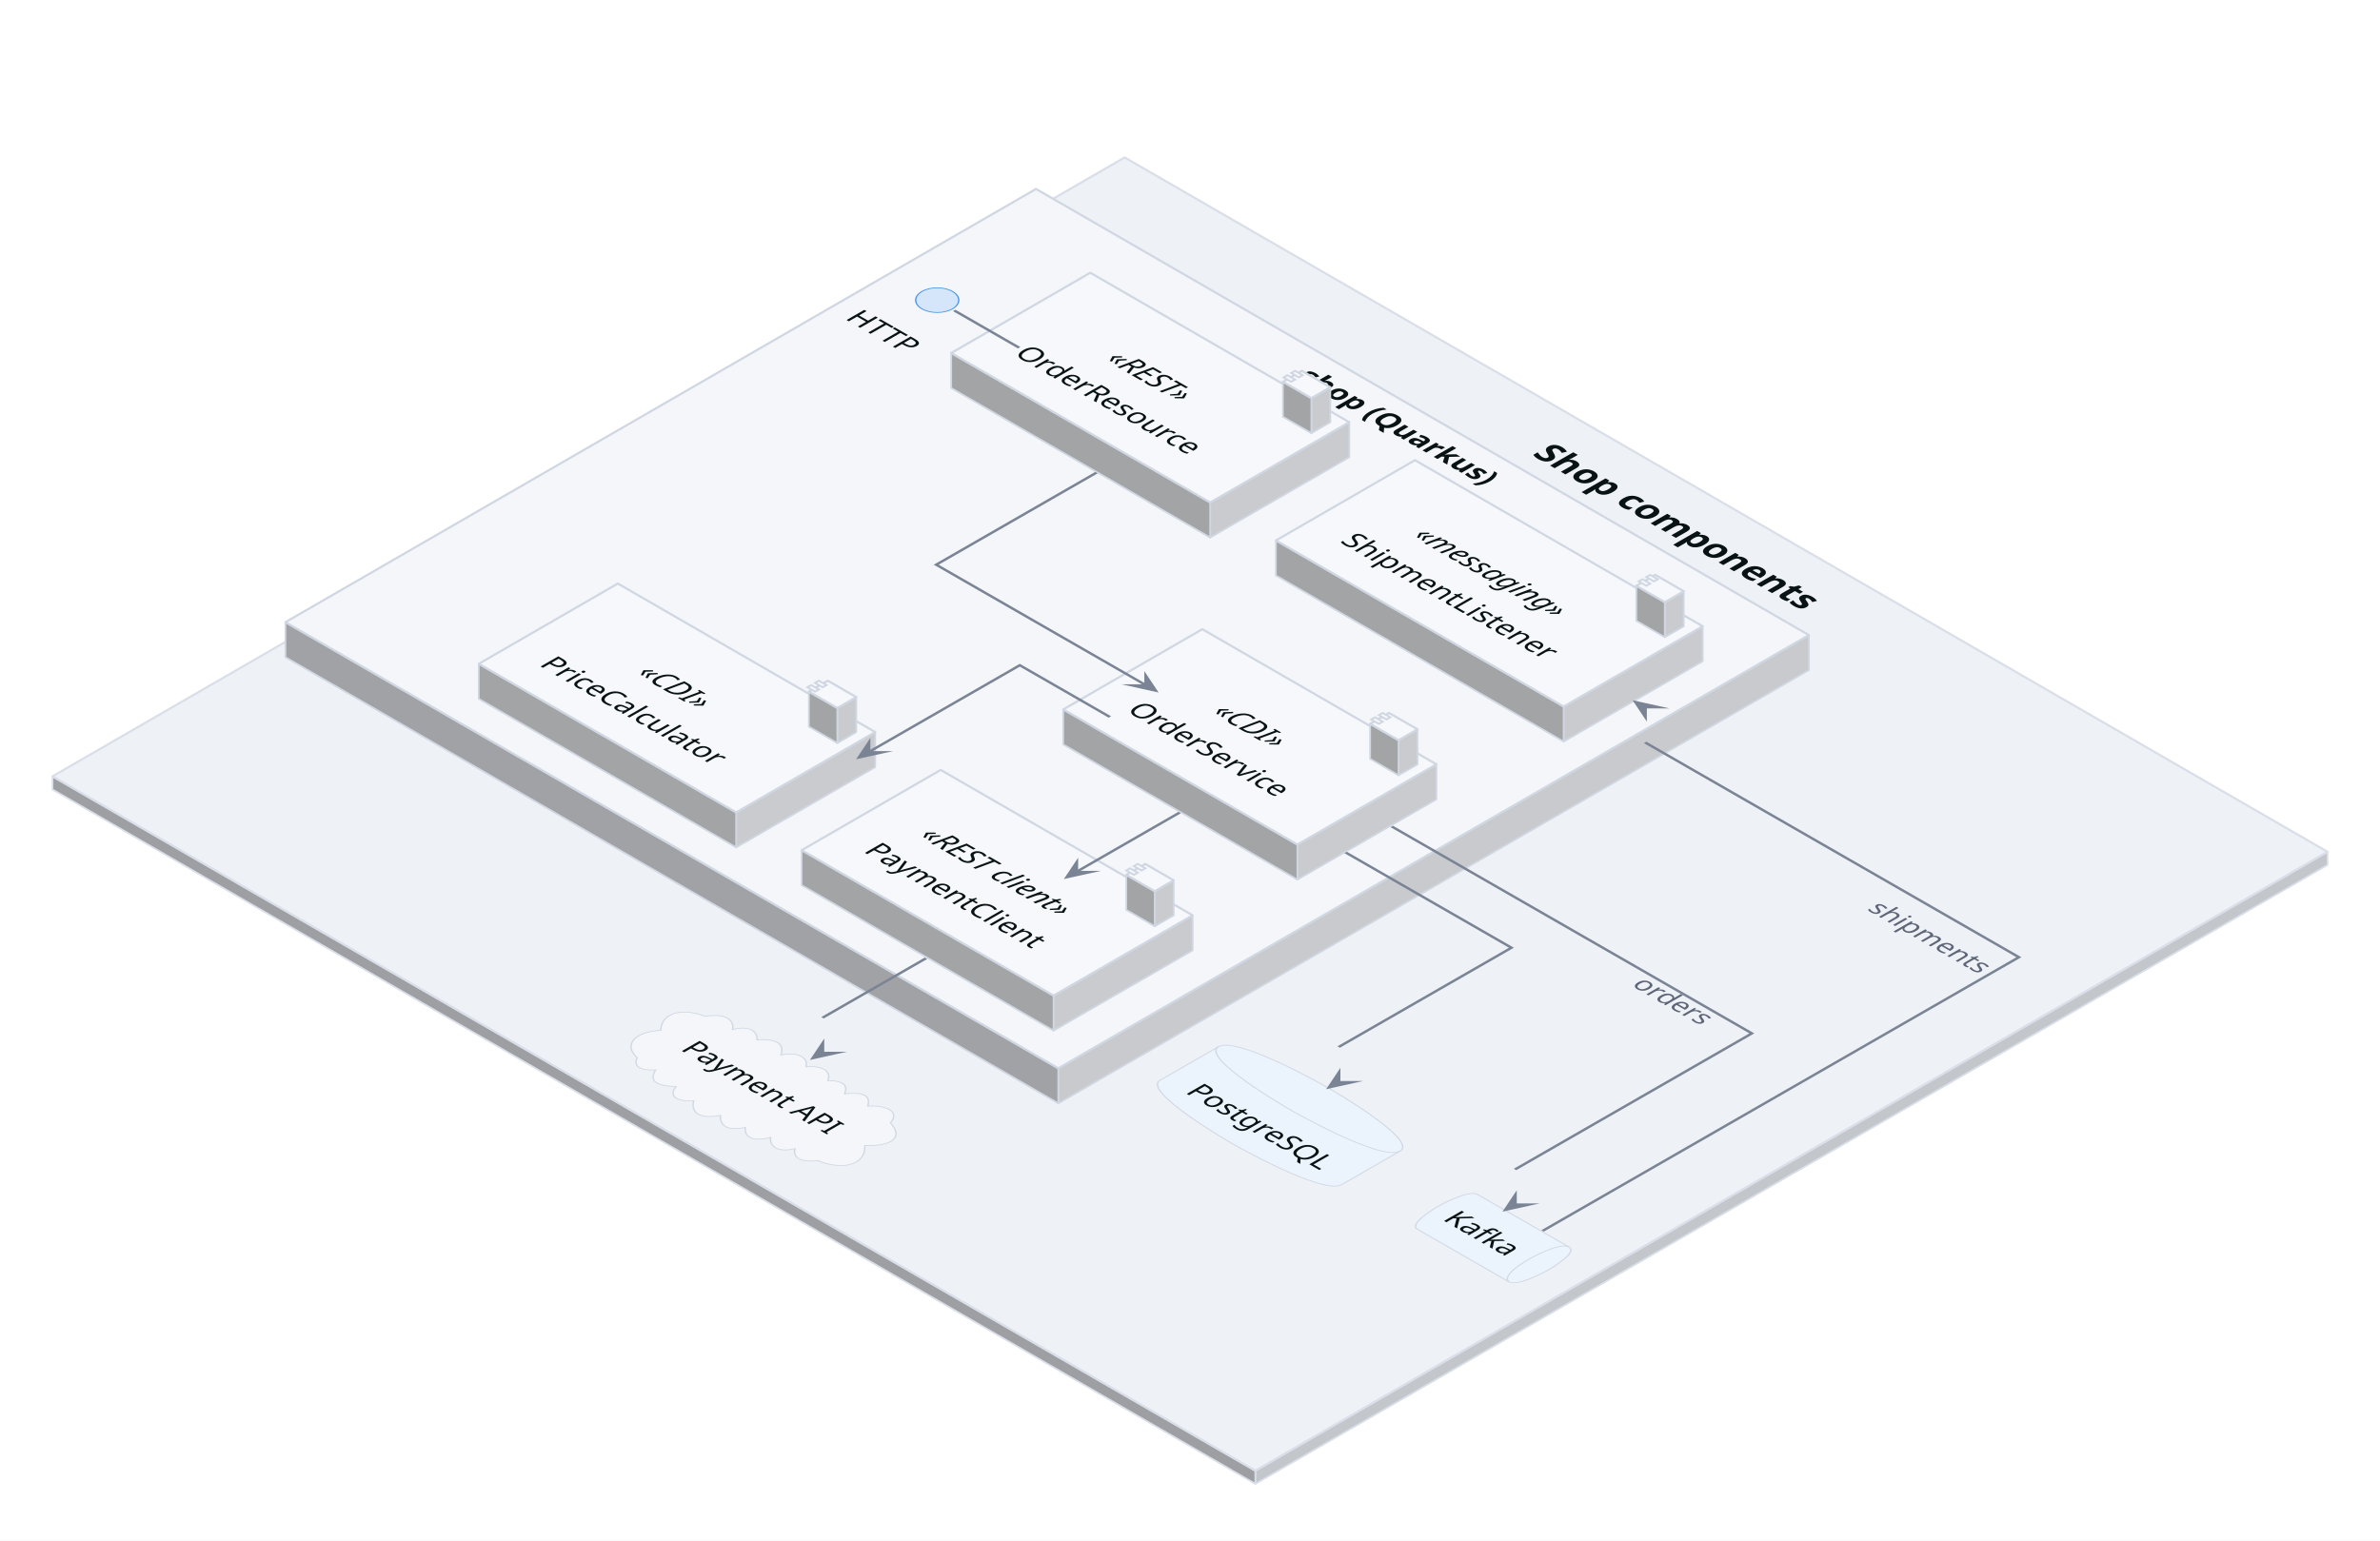
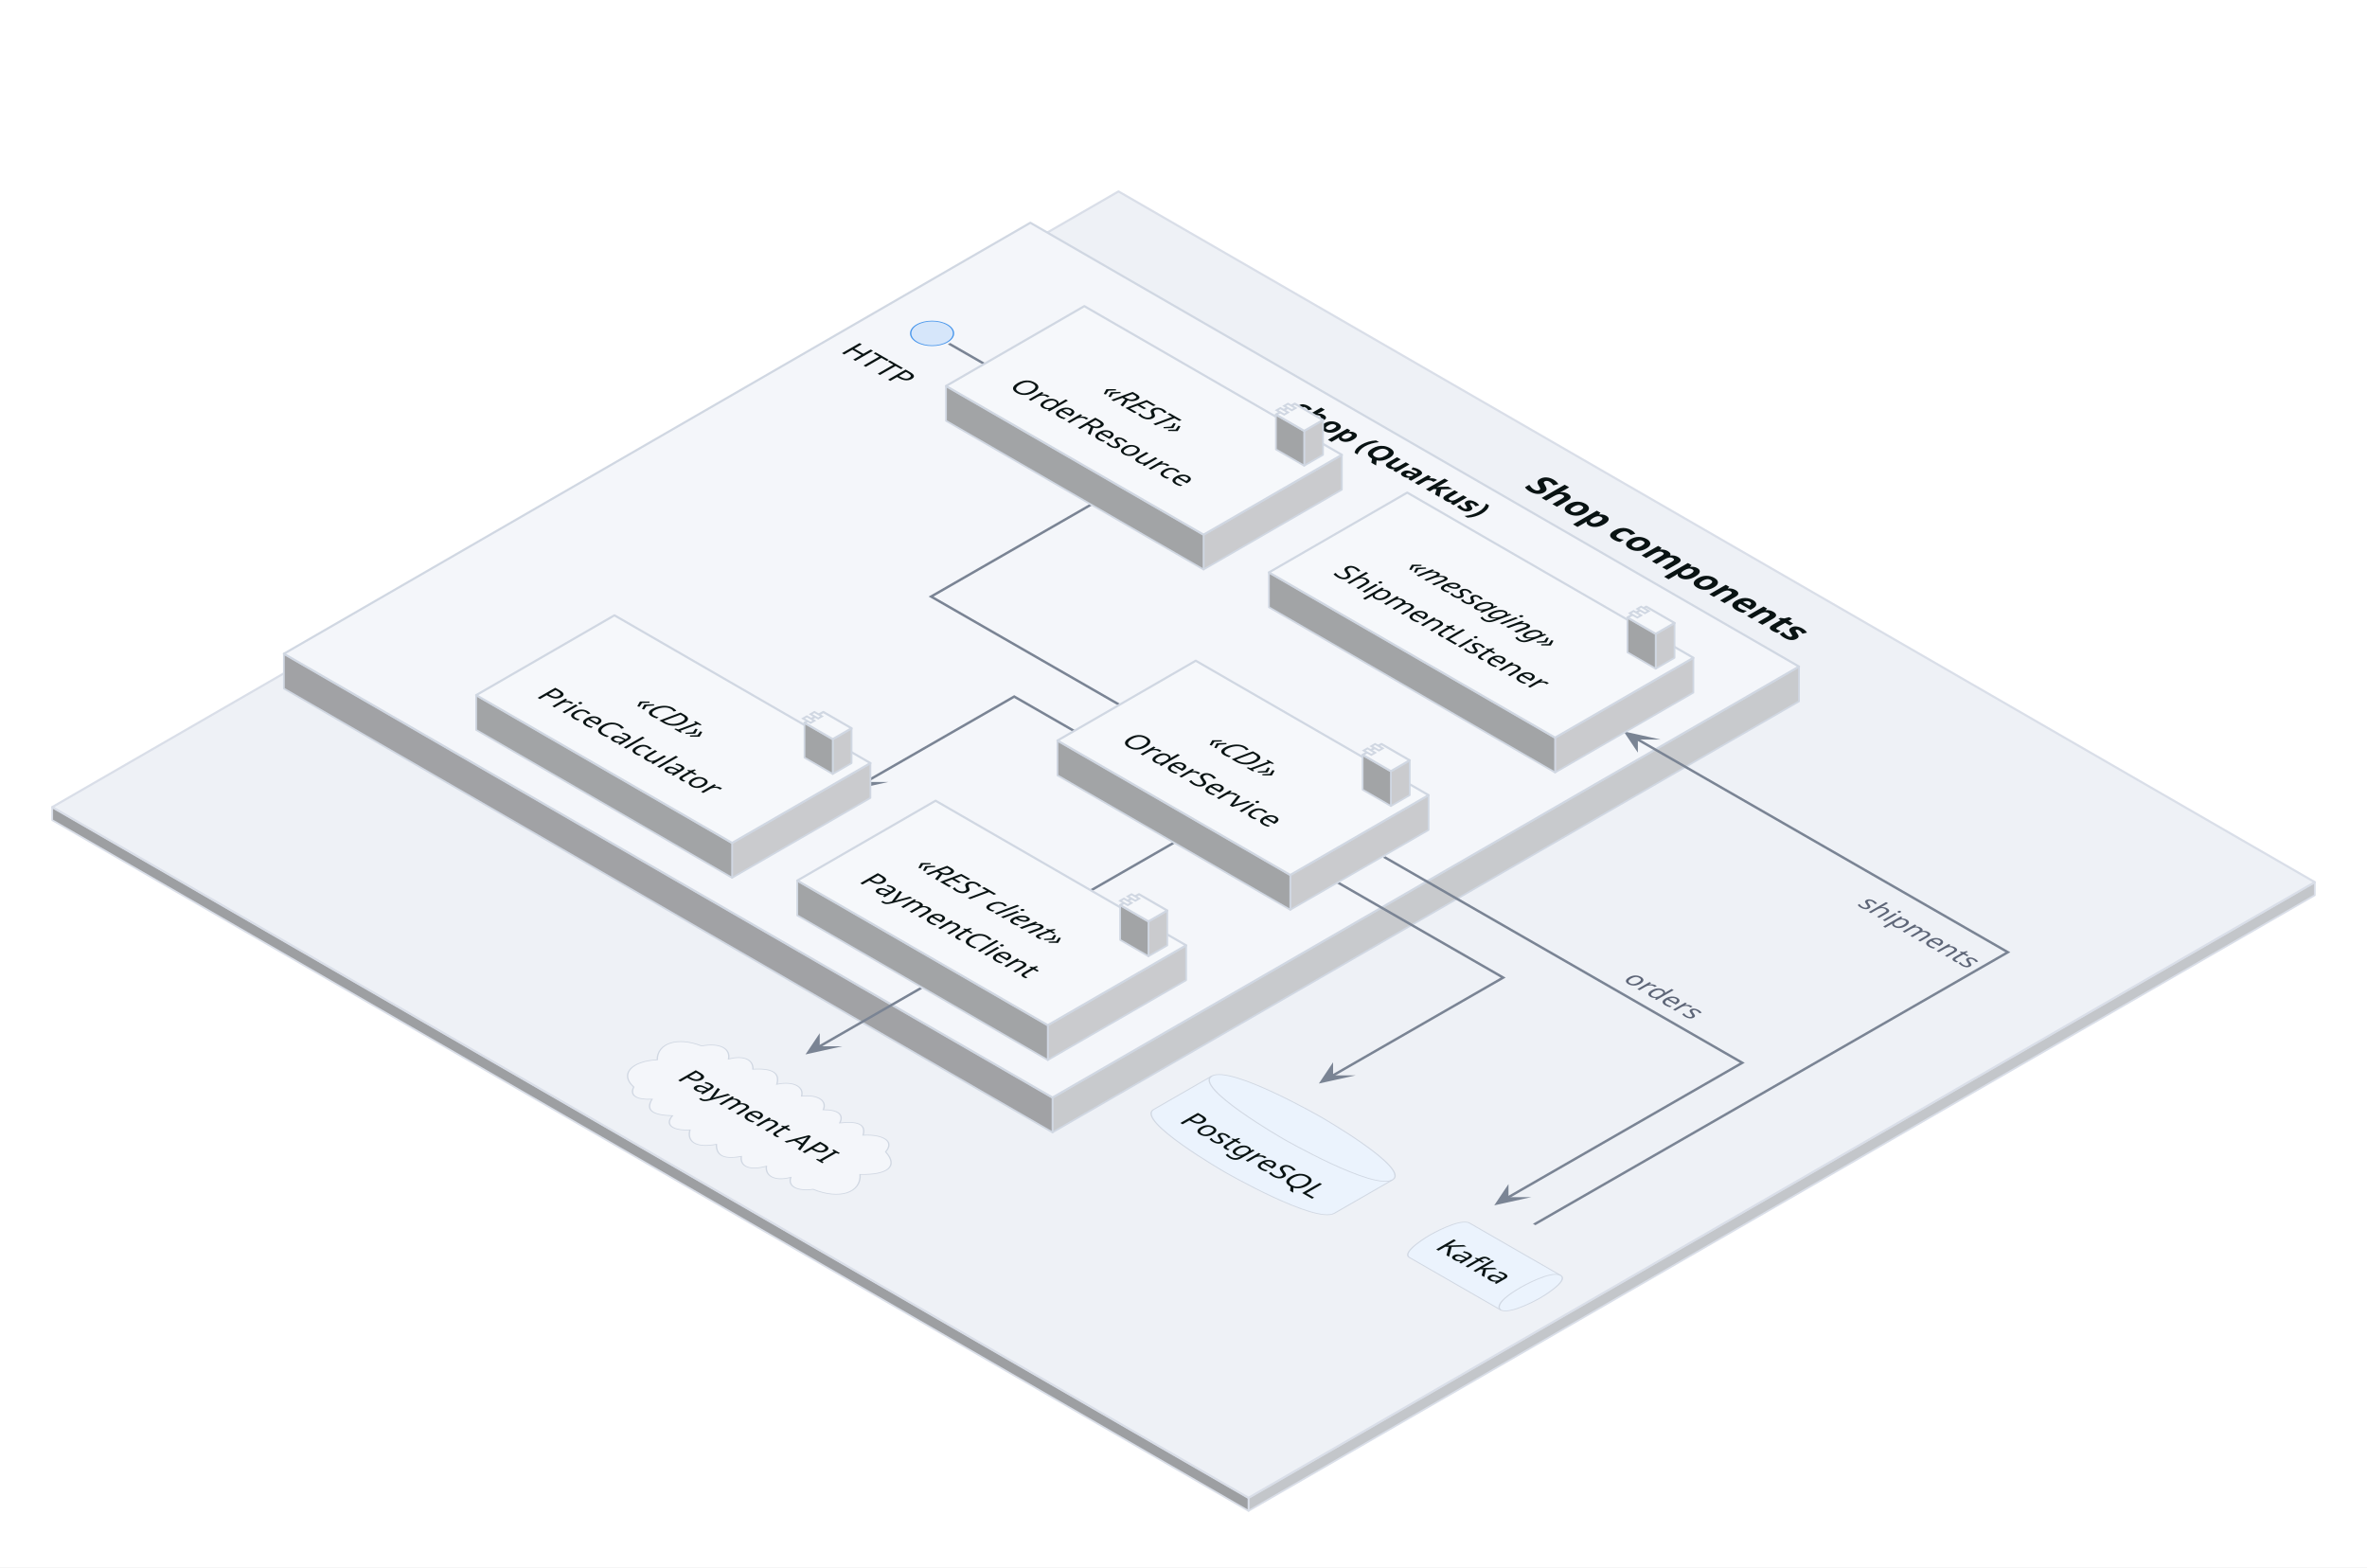
- <svg xmlns="http://www.w3.org/2000/svg" viewBox="-514.17 -72 1088.1 704.5" width="1088.1" height="704.5">
-   <rect x="-514.17" y="-72" width="1088.1" height="704.5" fill="#ffffff" />
+ <svg xmlns="http://www.w3.org/2000/svg" viewBox="-514.17 -88 1088.1 720.5" width="1088.1" height="720.5">
+   <rect x="-514.17" y="-88" width="1088.1" height="720.5" fill="#ffffff" />
  <g transform="translate(0,6)">
    <polygon points="549.93,317.5 59.76,600.5 59.76,594.5 549.93,311.5" fill="#c3c6ca" stroke="#d9dee8" stroke-width="0.8" stroke-linejoin="round" />
    <polygon points="59.76,600.5 -490.17,283 -490.17,277 59.76,594.5" fill="#9d9fa2" stroke="#d9dee8" stroke-width="0.8" stroke-linejoin="round" />
    <polygon points="0,-6 549.93,311.5 59.76,594.5 -490.17,277" fill="#eef1f6" stroke="#d9dee8" stroke-width="1" stroke-linejoin="round" />
  </g>
  <defs />
  <g transform="translate(0,-0) matrix(0.87 0.5 -0.87 0.5 0 0)">
+     <path d="M282.648,502.911 C285.932,496.542 291.514,496.457 295.782,501.809 C298.118,495.607 302.956,495.838 306.917,500.077 C311.654,494.151 315.943,494.756 320.141,500.679 C322.846,494.806 328.423,494.473 332.142,499.569 C335.7,494.438 341.046,494.885 344.13,500.117 C348.236,495.989 351.909,497.034 354.557,501.821 C358.328,496.284 362.054,495.274 366.333,501.304 C370.583,496.06 377.306,495.085 379.94,502.977 C390.082,506.229 391.121,513.111 383.578,520.116 C392.275,528.165 389.939,537.297 377.993,539.355 C374.962,544.36 370.052,544.938 366.623,539.801 C364.048,546.378 358.829,545.52 355.036,541.081 C352.774,547.499 348.368,548.384 343.89,543.213 C340.382,550.07 336.262,548.791 331.781,544.246 C327.91,551.842 322.418,550.449 318.168,544.632 C314.067,549.517 309.157,549.137 307.001,542.711 C301.637,547.639 297.335,547.496 294.018,540.485 C290.48,544.726 286.436,545.017 283.595,539.723 C273.944,537.7 271.004,528.414 277.286,521.017 C269.775,513.494 271.76,504.986 282.648,502.911" style="stroke:#D0D7E2;stroke-width:0.5;" fill="#F4F6FA" />
+   </g>
+   <g transform="translate(0,-0) matrix(0.87 0.5 -0.87 0.5 0 0)">
+     <path d="M431.28,381.962 C431.28,371.962 479.004,371.962 479.004,371.962 C479.004,371.962 526.728,371.962 526.728,381.962 L526.728,412.668 C526.728,422.668 479.004,422.668 479.004,422.668 C479.004,422.668 431.28,422.668 431.28,412.668 L431.28,381.962" style="stroke:#D0D7E2;stroke-width:0.5;" fill="#EBF3FD" />
+   </g>
+   <g transform="translate(0,-0) matrix(0.87 0.5 -0.87 0.5 0 0)">
+     <path d="M566.98,381.462 L615.027,381.462 C620.027,381.462 620.027,397.315 620.027,397.315 C620.027,397.315 620.027,413.168 615.027,413.168 L566.98,413.168 C561.98,413.168 561.98,397.315 561.98,397.315 C561.98,397.315 561.98,381.462 566.98,381.462" style="stroke:#D0D7E2;stroke-width:0.5;" fill="#EBF3FD" />
+   </g>
+   <g transform="translate(0,-0) matrix(0.87 0.5 -0.87 0.5 0 0)">
    <text x="242.629" y="29.104" fill="#091313" font-size="16" textLength="142.768" font-weight="700" font-family="'Noto Sans'">Shop components</text>
  </g>
-   <g transform="translate(0,-0)">
+   <g transform="translate(0,-0) matrix(0.87 0.5 -0.87 0.5 0 0)">
+     <text x="291.02" y="524.919" fill="#091313" font-size="13" textLength="77.961" font-family="'Noto Sans'">Payment API</text>
+   </g>
+   <g transform="translate(0,-0) matrix(0.87 0.5 -0.87 0.5 0 0)">
+     <text x="443.28" y="411.859" fill="#091313" font-size="13" textLength="71.448" font-family="'Noto Sans'">PostgreSQL</text>
+   </g>
+   <g transform="translate(0,-0) matrix(0.87 0.5 -0.87 0.5 0 0)">
+     <path d="M431.28,381.962 C431.28,391.962 479.004,391.962 479.004,391.962 C479.004,391.962 526.728,391.962 526.728,381.962" style="stroke:#D0D7E2;stroke-width:0.5;" fill="none" />
+   </g>
+   <g transform="translate(0,-0) matrix(0.87 0.5 -0.87 0.5 0 0)">
+     <text x="568.98" y="402.359" fill="#091313" font-size="13" textLength="34.047" font-family="'Noto Sans'">Kafka</text>
+   </g>
+   <g transform="translate(0,-0) matrix(0.87 0.5 -0.87 0.5 0 0)">
+     <path d="M615.027,381.462 C610.027,381.462 610.027,397.315 610.027,397.315 C610.027,413.168 615.027,413.168 615.027,413.168" style="stroke:#D0D7E2;stroke-width:0.5;" fill="none" />
+   </g>
+   <g transform="translate(0,0)">
    <polygon points="312.82,234.4 -30.33,432.51 -30.33,416.51 312.82,218.4" fill="#c8cacd" stroke="#D0D7E2" stroke-width="0.8" stroke-linejoin="round" />
    <polygon points="-30.33,432.51 -383.67,228.51 -383.67,212.51 -30.33,416.51" fill="#a1a2a5" stroke="#D0D7E2" stroke-width="0.8" stroke-linejoin="round" />
    <polygon points="-40.52,14.4 312.82,218.4 -30.33,416.51 -383.67,212.51" fill="#F4F6FA" stroke="#D0D7E2" stroke-width="1" stroke-linejoin="round" />
  </g>
  <g transform="translate(0,-16) matrix(0.87 0.5 -0.87 0.5 0 0)">
+     <ellipse cx="32" cy="130.492" rx="8" ry="8" fill="#D6E6FA" style="stroke:#4695EB;stroke-width:0.5;" />
+   </g>
+   <g transform="translate(0,-16) matrix(0.87 0.5 -0.87 0.5 0 0)">
+     <text x="16.023" y="163.389" fill="#091313" font-size="13" textLength="31.954" font-family="'Noto Sans'">HTTP</text>
+   </g>
+   <g transform="translate(0,-16) matrix(0.87 0.5 -0.87 0.5 0 0)">
+     <path d="M41.17,130.732 C49.21,130.732 61.72,130.732 75.28,130.732" style="stroke:#7A8494;stroke-width:1.3;" fill="none" id="HTTP-OrderResource" />
+   </g>
+   <g transform="translate(0,-16) matrix(0.87 0.5 -0.87 0.5 0 0)">
    <text x="161.411" y="71.689" fill="#091313" font-size="13" textLength="99.177" font-weight="700" font-family="'Noto Sans'">shop (Quarkus)</text>
+   </g>
+   <g transform="translate(0,-16) matrix(0.87 0.5 -0.87 0.5 0 0)">
+     <path d="M152.71,167.532 C152.71,203.182 152.71,251.732 152.71,251.732 C152.71,251.732 211.87,251.732 262.99,251.732" style="stroke:#7A8494;stroke-width:1.3;" fill="none" id="OrderResource-to-OrderService" />
+   </g>
+   <g transform="translate(0,-16) matrix(0.87 0.5 -0.87 0.5 0 0)">
+     <polygon points="267.99,251.732,258.99,247.732,262.99,251.732,258.99,255.732,267.99,251.732" fill="#7A8494" style="stroke:#7A8494;stroke-width:1.3;stroke-linejoin:miter;stroke-miterlimit:10;" />
+   </g>
+   <g transform="translate(0,-16) matrix(0.87 0.5 -0.87 0.5 0 0)">
+     <polygon points="399.24,130.732,408.24,134.732,404.24,130.732,408.24,126.732,399.24,130.732" fill="#7A8494" style="stroke:#7A8494;stroke-width:1.3;stroke-linejoin:miter;stroke-miterlimit:10;" />
+   </g>
+   <g transform="translate(0,-16) matrix(0.87 0.5 -0.87 0.5 0 0)">
+     <path d="M267.97,275.732 C243.29,275.732 220.64,275.732 220.64,275.732 C220.64,275.732 220.64,319.422 220.64,355.182" style="stroke:#7A8494;stroke-width:1.3;" fill="none" id="OrderService-to-PriceCalculator" />
+   </g>
+   <g transform="translate(0,-16) matrix(0.87 0.5 -0.87 0.5 0 0)">
+     <polygon points="220.64,360.182,224.64,351.182,220.64,355.182,216.64,351.182,220.64,360.182" fill="#7A8494" style="stroke:#7A8494;stroke-width:1.3;stroke-linejoin:miter;stroke-miterlimit:10;" />
+   </g>
+   <g transform="translate(0,-16) matrix(0.87 0.5 -0.87 0.5 0 0)">
+     <text x="538.67" y="149" fill="#5D6577" font-size="12" textLength="59.124" font-family="'Noto Sans'">shipments</text>
+   </g>
+   <g transform="translate(0,-16) matrix(0.87 0.5 -0.87 0.5 0 0)">
+     <path d="M330,301.072 C330,319.572 330,336.882 330,355.352" style="stroke:#7A8494;stroke-width:1.3;" fill="none" id="OrderService-to-PaymentClient" />
+   </g>
+   <g transform="translate(0,-16) matrix(0.87 0.5 -0.87 0.5 0 0)">
+     <polygon points="330,360.352,334,351.352,330,355.352,326,351.352,330,360.352" fill="#7A8494" style="stroke:#7A8494;stroke-width:1.3;stroke-linejoin:miter;stroke-miterlimit:10;" />
+   </g>
+   <g transform="translate(0,-16) matrix(0.87 0.5 -0.87 0.5 0 0)">
+     <text x="511.45" y="245.56" fill="#5D6577" font-size="12" textLength="37.068" font-family="'Noto Sans'">orders</text>
+   </g>
+   <g transform="translate(0,-16) matrix(0.87 0.5 -0.87 0.5 0 0)">
+     <path d="M330,434.422 C330,453.592 330,471.512 330,488.782" style="stroke:#7A8494;stroke-width:1.3;" fill="none" id="PaymentClient-to-Pay" />
+   </g>
+   <g transform="translate(0,-16) matrix(0.87 0.5 -0.87 0.5 0 0)">
+     <polygon points="330,493.782,334,484.782,330,488.782,326,484.782,330,493.782" fill="#7A8494" style="stroke:#7A8494;stroke-width:1.3;stroke-linejoin:miter;stroke-miterlimit:10;" />
+   </g>
+   <g transform="translate(0,-16) matrix(0.87 0.5 -0.87 0.5 0 0)">
+     <path d="M391.89,275.732 C432.83,275.732 479,275.732 479,275.732 C479,275.732 479,330.842 479,366.532" style="stroke:#7A8494;stroke-width:1.3;" fill="none" id="OrderService-to-DB" />
+   </g>
+   <g transform="translate(0,-16) matrix(0.87 0.5 -0.87 0.5 0 0)">
+     <polygon points="479,371.532,483,362.532,479,366.532,475,362.532,479,371.532" fill="#7A8494" style="stroke:#7A8494;stroke-width:1.3;stroke-linejoin:miter;stroke-miterlimit:10;" />
+   </g>
+   <g transform="translate(0,-16) matrix(0.87 0.5 -0.87 0.5 0 0)">
+     <path d="M392.13,251.732 C466.55,251.732 581.33,251.732 581.33,251.732 C581.33,251.732 581.33,338.282 581.33,376.182" style="stroke:#7A8494;stroke-width:1.3;" fill="none" id="OrderService-to-MQ" />
+   </g>
+   <g transform="translate(0,-16) matrix(0.87 0.5 -0.87 0.5 0 0)">
+     <polygon points="581.33,381.182,585.33,372.182,581.33,376.182,577.33,372.182,581.33,381.182" fill="#7A8494" style="stroke:#7A8494;stroke-width:1.3;stroke-linejoin:miter;stroke-miterlimit:10;" />
+   </g>
+   <g transform="translate(0,-16) matrix(0.87 0.5 -0.87 0.5 0 0)">
+     <path d="M600.67,381.042 C600.67,323.162 600.67,130.732 600.67,130.732 C600.67,130.732 486.45,130.732 404.24,130.732" style="stroke:#7A8494;stroke-width:1.3;" fill="none" id="MQ-to-ShipmentListener" />
  </g>
  <g transform="translate(0,-16)">
    <polygon points="102.68,153.07 39.1,189.78 39.1,173.78 102.68,137.07" fill="#cacbce" stroke="#D0D7E2" stroke-width="0.8" stroke-linejoin="round" />
    <polygon points="39.1,189.78 -79.29,121.43 -79.29,105.43 39.1,173.78" fill="#a2a4a6" stroke="#D0D7E2" stroke-width="0.8" stroke-linejoin="round" />
    <polygon points="-15.71,68.72 102.68,137.07 39.1,173.78 -79.29,105.43" fill="#F6F8FB" stroke="#D0D7E2" stroke-width="1" stroke-linejoin="round" />
  </g>
+   <g transform="translate(0,-16)">
+     <polygon points="264.27,246.37 200.7,283.08 200.7,267.08 264.27,230.37" fill="#cacbce" stroke="#D0D7E2" stroke-width="0.8" stroke-linejoin="round" />
+     <polygon points="200.7,283.08 69.16,207.13 69.16,191.13 200.7,267.08" fill="#a2a4a6" stroke="#D0D7E2" stroke-width="0.8" stroke-linejoin="round" />
+     <polygon points="132.73,154.43 264.27,230.37 200.7,267.08 69.16,191.13" fill="#F6F8FB" stroke="#D0D7E2" stroke-width="1" stroke-linejoin="round" />
+   </g>
+   <g transform="translate(0,-16)">
+     <polygon points="-114.04,294.77 -177.62,331.48 -177.62,315.48 -114.04,278.77" fill="#cacbce" stroke="#D0D7E2" stroke-width="0.8" stroke-linejoin="round" />
+     <polygon points="-177.62,331.48 -295.28,263.54 -295.28,247.54 -177.62,315.48" fill="#a2a4a6" stroke="#D0D7E2" stroke-width="0.8" stroke-linejoin="round" />
+     <polygon points="-231.71,210.84 -114.04,278.77 -177.62,315.48 -295.28,247.54" fill="#F6F8FB" stroke="#D0D7E2" stroke-width="1" stroke-linejoin="round" />
+   </g>
+   <g transform="translate(0,-16)">
+     <polygon points="142.54,309.5 78.97,346.2 78.97,330.2 142.54,293.5" fill="#cacbce" stroke="#D0D7E2" stroke-width="0.8" stroke-linejoin="round" />
+     <polygon points="78.97,346.2 -28.06,284.41 -28.06,268.41 78.97,330.2" fill="#a2a4a6" stroke="#D0D7E2" stroke-width="0.8" stroke-linejoin="round" />
+     <polygon points="35.51,231.71 142.54,293.5 78.97,330.2 -28.06,268.41" fill="#F6F8FB" stroke="#D0D7E2" stroke-width="1" stroke-linejoin="round" />
+   </g>
+   <g transform="translate(0,-16)">
+     <polygon points="31.08,378.55 -32.5,415.26 -32.5,399.26 31.08,362.55" fill="#cacbce" stroke="#D0D7E2" stroke-width="0.8" stroke-linejoin="round" />
+     <polygon points="-32.5,415.26 -147.67,348.77 -147.67,332.77 -32.5,399.26" fill="#a2a4a6" stroke="#D0D7E2" stroke-width="0.8" stroke-linejoin="round" />
+     <polygon points="-84.09,296.06 31.08,362.55 -32.5,399.26 -147.67,332.77" fill="#F6F8FB" stroke="#D0D7E2" stroke-width="1" stroke-linejoin="round" />
+   </g>
+   <g transform="translate(0,-32) matrix(0.87 0.5 -0.87 0.5 0 0)">
+     <text x="92.65" y="151.395" fill="#091313" font-size="13" textLength="92.703" font-family="'Noto Sans'">OrderResource</text>
+   </g>
+   <g transform="translate(0,-32) matrix(0.87 0.5 -0.87 0.5 0 0)">
+     <text x="119.196" y="129.689" fill="#091313" font-size="13" textLength="39.611" font-style="italic" font-family="'Noto Sans'">«REST»</text>
+   </g>
+   <g transform="translate(0,-32) matrix(0.87 0.5 -0.87 0.5 0 0)">
+     <text x="280.596" y="129.689" fill="#091313" font-size="13" textLength="74.815" font-style="italic" font-family="'Noto Sans'">«messaging»</text>
+   </g>
+   <g transform="translate(0,-32) matrix(0.87 0.5 -0.87 0.5 0 0)">
+     <text x="264.06" y="151.395" fill="#091313" font-size="13" textLength="107.887" font-family="'Noto Sans'">ShipmentListener</text>
+   </g>
+   <g transform="translate(0,-32) matrix(0.87 0.5 -0.87 0.5 0 0)">
+     <text x="110.06" y="418.215" fill="#091313" font-size="13" textLength="91.871" font-family="'Noto Sans'">PriceCalculator</text>
+   </g>
+   <g transform="translate(0,-32) matrix(0.87 0.5 -0.87 0.5 0 0)">
+     <text x="139.538" y="396.509" fill="#091313" font-size="13" textLength="32.916" font-style="italic" font-family="'Noto Sans'">«CDI»</text>
+   </g>
+   <g transform="translate(0,-32) matrix(0.87 0.5 -0.87 0.5 0 0)">
+     <text x="285.21" y="284.805" fill="#091313" font-size="13" textLength="79.586" font-family="'Noto Sans'">OrderService</text>
+   </g>
+   <g transform="translate(0,-32) matrix(0.87 0.5 -0.87 0.5 0 0)">
+     <text x="308.545" y="263.099" fill="#091313" font-size="13" textLength="32.916" font-style="italic" font-family="'Noto Sans'">«CDI»</text>
+   </g>
+   <g transform="translate(0,-32) matrix(0.87 0.5 -0.87 0.5 0 0)">
+     <text x="288.044" y="396.509" fill="#091313" font-size="13" textLength="73.918" font-style="italic" font-family="'Noto Sans'">«REST client»</text>
+   </g>
+   <g transform="translate(0,-32) matrix(0.87 0.5 -0.87 0.5 0 0)">
+     <text x="280.51" y="418.215" fill="#091313" font-size="13" textLength="88.985" font-family="'Noto Sans'">PaymentClient</text>
+   </g>
  <g transform="translate(0,-32)">
    <polygon points="94.02,153.07 85.36,158.07 85.36,142.07 94.02,137.07" fill="#cacbce" stroke="#D0D7E2" stroke-width="0.8" stroke-linejoin="round" />
    <polygon points="85.36,158.07 72.37,150.57 72.37,134.57 85.36,142.07" fill="#a2a4a6" stroke="#D0D7E2" stroke-width="0.8" stroke-linejoin="round" />
    <polygon points="81.03,129.57 94.02,137.07 85.36,142.07 72.37,134.57" fill="#F6F8FB" stroke="#D0D7E2" stroke-width="1" stroke-linejoin="round" />
  </g>
-   <g transform="translate(0,-48) matrix(0.87 0.5 -0.87 0.5 0 0)">
-     <rect x="190.353" y="100.792" width="4" height="2" fill="#F6F8FB" style="stroke:#D0D7E2;stroke-width:1;" />
-   </g>
-   <g transform="translate(0,-48) matrix(0.87 0.5 -0.87 0.5 0 0)">
-     <rect x="190.353" y="104.792" width="4" height="2" fill="#F6F8FB" style="stroke:#D0D7E2;stroke-width:1;" />
-   </g>
-   <g transform="translate(0,-32) matrix(0.87 0.5 -0.87 0.5 0 0)">
-     <text x="119.196" y="129.689" fill="#091313" font-size="13" textLength="39.611" font-style="italic" font-family="'Noto Sans'">«REST»</text>
-   </g>
-   <g transform="translate(0,-32) matrix(0.87 0.5 -0.87 0.5 0 0)">
-     <text x="92.65" y="151.395" fill="#091313" font-size="13" textLength="92.703" font-family="'Noto Sans'">OrderResource</text>
-   </g>
-   <g transform="translate(0,-16)">
-     <polygon points="142.54,309.5 78.97,346.2 78.97,330.2 142.54,293.5" fill="#cacbce" stroke="#D0D7E2" stroke-width="0.8" stroke-linejoin="round" />
-     <polygon points="78.97,346.2 -28.06,284.41 -28.06,268.41 78.97,330.2" fill="#a2a4a6" stroke="#D0D7E2" stroke-width="0.8" stroke-linejoin="round" />
-     <polygon points="35.51,231.71 142.54,293.5 78.97,330.2 -28.06,268.41" fill="#F6F8FB" stroke="#D0D7E2" stroke-width="1" stroke-linejoin="round" />
+   <g transform="translate(0,-32)">
+     <polygon points="255.61,246.37 246.95,251.37 246.95,235.37 255.61,230.37" fill="#cacbce" stroke="#D0D7E2" stroke-width="0.8" stroke-linejoin="round" />
+     <polygon points="246.95,251.37 233.96,243.87 233.96,227.87 246.95,235.37" fill="#a2a4a6" stroke="#D0D7E2" stroke-width="0.8" stroke-linejoin="round" />
+     <polygon points="242.62,222.87 255.61,230.37 246.95,235.37 233.96,227.87" fill="#F6F8FB" stroke="#D0D7E2" stroke-width="1" stroke-linejoin="round" />
+   </g>
+   <g transform="translate(0,-32)">
+     <polygon points="-122.7,294.77 -131.36,299.77 -131.36,283.77 -122.7,278.77" fill="#cacbce" stroke="#D0D7E2" stroke-width="0.8" stroke-linejoin="round" />
+     <polygon points="-131.36,299.77 -144.35,292.27 -144.35,276.27 -131.36,283.77" fill="#a2a4a6" stroke="#D0D7E2" stroke-width="0.8" stroke-linejoin="round" />
+     <polygon points="-135.69,271.27 -122.7,278.77 -131.36,283.77 -144.35,276.27" fill="#F6F8FB" stroke="#D0D7E2" stroke-width="1" stroke-linejoin="round" />
  </g>
  <g transform="translate(0,-32)">
    <polygon points="133.88,309.5 125.22,314.5 125.22,298.5 133.88,293.5" fill="#cacbce" stroke="#D0D7E2" stroke-width="0.8" stroke-linejoin="round" />
    <polygon points="125.22,314.5 112.23,307 112.23,291 125.22,298.5" fill="#a2a4a6" stroke="#D0D7E2" stroke-width="0.8" stroke-linejoin="round" />
    <polygon points="120.89,286 133.88,293.5 125.22,298.5 112.23,291" fill="#F6F8FB" stroke="#D0D7E2" stroke-width="1" stroke-linejoin="round" />
  </g>
-   <g transform="translate(0,-48) matrix(0.87 0.5 -0.87 0.5 0 0)">
-     <rect x="369.796" y="234.202" width="4" height="2" fill="#F6F8FB" style="stroke:#D0D7E2;stroke-width:1;" />
-   </g>
-   <g transform="translate(0,-48) matrix(0.87 0.5 -0.87 0.5 0 0)">
-     <rect x="369.796" y="238.202" width="4" height="2" fill="#F6F8FB" style="stroke:#D0D7E2;stroke-width:1;" />
-   </g>
-   <g transform="translate(0,-32) matrix(0.87 0.5 -0.87 0.5 0 0)">
-     <text x="308.545" y="263.099" fill="#091313" font-size="13" textLength="32.916" font-style="italic" font-family="'Noto Sans'">«CDI»</text>
-   </g>
-   <g transform="translate(0,-32) matrix(0.87 0.5 -0.87 0.5 0 0)">
-     <text x="285.21" y="284.805" fill="#091313" font-size="13" textLength="79.586" font-family="'Noto Sans'">OrderService</text>
-   </g>
-   <g transform="translate(0,-16)">
-     <polygon points="-114.04,294.77 -177.62,331.48 -177.62,315.48 -114.04,278.77" fill="#cacbce" stroke="#D0D7E2" stroke-width="0.8" stroke-linejoin="round" />
-     <polygon points="-177.62,331.48 -295.28,263.54 -295.28,247.54 -177.62,315.48" fill="#a2a4a6" stroke="#D0D7E2" stroke-width="0.8" stroke-linejoin="round" />
-     <polygon points="-231.71,210.84 -114.04,278.77 -177.62,315.48 -295.28,247.54" fill="#F6F8FB" stroke="#D0D7E2" stroke-width="1" stroke-linejoin="round" />
-   </g>
-   <g transform="translate(0,-32)">
-     <polygon points="-122.7,294.77 -131.36,299.77 -131.36,283.77 -122.7,278.77" fill="#cacbce" stroke="#D0D7E2" stroke-width="0.8" stroke-linejoin="round" />
-     <polygon points="-131.36,299.77 -144.35,292.27 -144.35,276.27 -131.36,283.77" fill="#a2a4a6" stroke="#D0D7E2" stroke-width="0.8" stroke-linejoin="round" />
-     <polygon points="-135.69,271.27 -122.7,278.77 -131.36,283.77 -144.35,276.27" fill="#F6F8FB" stroke="#D0D7E2" stroke-width="1" stroke-linejoin="round" />
-   </g>
-   <g transform="translate(0,-48) matrix(0.87 0.5 -0.87 0.5 0 0)">
-     <rect x="206.931" y="367.612" width="4" height="2" fill="#F6F8FB" style="stroke:#D0D7E2;stroke-width:1;" />
-   </g>
-   <g transform="translate(0,-48) matrix(0.87 0.5 -0.87 0.5 0 0)">
-     <rect x="206.931" y="371.612" width="4" height="2" fill="#F6F8FB" style="stroke:#D0D7E2;stroke-width:1;" />
-   </g>
-   <g transform="translate(0,-32) matrix(0.87 0.5 -0.87 0.5 0 0)">
-     <text x="139.538" y="396.509" fill="#091313" font-size="13" textLength="32.916" font-style="italic" font-family="'Noto Sans'">«CDI»</text>
-   </g>
-   <g transform="translate(0,-32) matrix(0.87 0.5 -0.87 0.5 0 0)">
-     <text x="110.06" y="418.215" fill="#091313" font-size="13" textLength="91.871" font-family="'Noto Sans'">PriceCalculator</text>
-   </g>
-   <g transform="translate(0,-16)">
-     <polygon points="31.08,378.55 -32.5,415.26 -32.5,399.26 31.08,362.55" fill="#cacbce" stroke="#D0D7E2" stroke-width="0.8" stroke-linejoin="round" />
-     <polygon points="-32.5,415.26 -147.67,348.77 -147.67,332.77 -32.5,399.26" fill="#a2a4a6" stroke="#D0D7E2" stroke-width="0.8" stroke-linejoin="round" />
-     <polygon points="-84.09,296.06 31.08,362.55 -32.5,399.26 -147.67,332.77" fill="#F6F8FB" stroke="#D0D7E2" stroke-width="1" stroke-linejoin="round" />
-   </g>
  <g transform="translate(0,-32)">
    <polygon points="22.42,378.55 13.76,383.55 13.76,367.55 22.42,362.55" fill="#cacbce" stroke="#D0D7E2" stroke-width="0.8" stroke-linejoin="round" />
    <polygon points="13.76,383.55 0.76,376.05 0.76,360.05 13.76,367.55" fill="#a2a4a6" stroke="#D0D7E2" stroke-width="0.8" stroke-linejoin="round" />
    <polygon points="9.42,355.05 22.42,362.55 13.76,367.55 0.76,360.05" fill="#F6F8FB" stroke="#D0D7E2" stroke-width="1" stroke-linejoin="round" />
  </g>
  <g transform="translate(0,-48) matrix(0.87 0.5 -0.87 0.5 0 0)">
+     <rect x="190.353" y="100.792" width="4" height="2" fill="#F6F8FB" style="stroke:#D0D7E2;stroke-width:1;" />
+   </g>
+   <g transform="translate(0,-48) matrix(0.87 0.5 -0.87 0.5 0 0)">
+     <rect x="190.353" y="104.792" width="4" height="2" fill="#F6F8FB" style="stroke:#D0D7E2;stroke-width:1;" />
+   </g>
+   <g transform="translate(0,-48) matrix(0.87 0.5 -0.87 0.5 0 0)">
+     <rect x="369.796" y="234.202" width="4" height="2" fill="#F6F8FB" style="stroke:#D0D7E2;stroke-width:1;" />
+   </g>
+   <g transform="translate(0,-48) matrix(0.87 0.5 -0.87 0.5 0 0)">
+     <rect x="369.796" y="238.202" width="4" height="2" fill="#F6F8FB" style="stroke:#D0D7E2;stroke-width:1;" />
+   </g>
+   <g transform="translate(0,-48) matrix(0.87 0.5 -0.87 0.5 0 0)">
+     <rect x="206.931" y="367.612" width="4" height="2" fill="#F6F8FB" style="stroke:#D0D7E2;stroke-width:1;" />
+   </g>
+   <g transform="translate(0,-48) matrix(0.87 0.5 -0.87 0.5 0 0)">
+     <rect x="206.931" y="371.612" width="4" height="2" fill="#F6F8FB" style="stroke:#D0D7E2;stroke-width:1;" />
+   </g>
+   <g transform="translate(0,-48) matrix(0.87 0.5 -0.87 0.5 0 0)">
    <rect x="374.495" y="367.612" width="4" height="2" fill="#F6F8FB" style="stroke:#D0D7E2;stroke-width:1;" />
  </g>
  <g transform="translate(0,-48) matrix(0.87 0.5 -0.87 0.5 0 0)">
    <rect x="374.495" y="371.612" width="4" height="2" fill="#F6F8FB" style="stroke:#D0D7E2;stroke-width:1;" />
  </g>
-   <g transform="translate(0,-32) matrix(0.87 0.5 -0.87 0.5 0 0)">
-     <text x="288.044" y="396.509" fill="#091313" font-size="13" textLength="73.918" font-style="italic" font-family="'Noto Sans'">«REST client»</text>
-   </g>
-   <g transform="translate(0,-32) matrix(0.87 0.5 -0.87 0.5 0 0)">
-     <text x="280.51" y="418.215" fill="#091313" font-size="13" textLength="88.985" font-family="'Noto Sans'">PaymentClient</text>
-   </g>
-   <g transform="translate(0,-16)">
-     <polygon points="264.27,246.37 200.7,283.08 200.7,267.08 264.27,230.37" fill="#cacbce" stroke="#D0D7E2" stroke-width="0.8" stroke-linejoin="round" />
-     <polygon points="200.7,283.08 69.16,207.13 69.16,191.13 200.7,267.08" fill="#a2a4a6" stroke="#D0D7E2" stroke-width="0.8" stroke-linejoin="round" />
-     <polygon points="132.73,154.43 264.27,230.37 200.7,267.08 69.16,191.13" fill="#F6F8FB" stroke="#D0D7E2" stroke-width="1" stroke-linejoin="round" />
-   </g>
-   <g transform="translate(0,-32)">
-     <polygon points="255.61,246.37 246.95,251.37 246.95,235.37 255.61,230.37" fill="#cacbce" stroke="#D0D7E2" stroke-width="0.8" stroke-linejoin="round" />
-     <polygon points="246.95,251.37 233.96,243.87 233.96,227.87 246.95,235.37" fill="#a2a4a6" stroke="#D0D7E2" stroke-width="0.8" stroke-linejoin="round" />
-     <polygon points="242.62,222.87 255.61,230.37 246.95,235.37 233.96,227.87" fill="#F6F8FB" stroke="#D0D7E2" stroke-width="1" stroke-linejoin="round" />
-   </g>
  <g transform="translate(0,-48) matrix(0.87 0.5 -0.87 0.5 0 0)">
    <rect x="376.947" y="100.792" width="4" height="2" fill="#F6F8FB" style="stroke:#D0D7E2;stroke-width:1;" />
  </g>
  <g transform="translate(0,-48) matrix(0.87 0.5 -0.87 0.5 0 0)">
    <rect x="376.947" y="104.792" width="4" height="2" fill="#F6F8FB" style="stroke:#D0D7E2;stroke-width:1;" />
  </g>
-   <g transform="translate(0,-32) matrix(0.87 0.5 -0.87 0.5 0 0)">
-     <text x="280.596" y="129.689" fill="#091313" font-size="13" textLength="74.815" font-style="italic" font-family="'Noto Sans'">«messaging»</text>
-   </g>
-   <g transform="translate(0,-32) matrix(0.87 0.5 -0.87 0.5 0 0)">
-     <text x="264.06" y="151.395" fill="#091313" font-size="13" textLength="107.887" font-family="'Noto Sans'">ShipmentListener</text>
-   </g>
-   <g transform="translate(0,-16) matrix(0.87 0.5 -0.87 0.5 0 0)">
-     <ellipse cx="32" cy="130.492" rx="8" ry="8" fill="#D6E6FA" style="stroke:#4695EB;stroke-width:0.5;" />
-   </g>
-   <g transform="translate(0,-16) matrix(0.87 0.5 -0.87 0.5 0 0)">
-     <text x="16.023" y="163.389" fill="#091313" font-size="13" textLength="31.954" font-family="'Noto Sans'">HTTP</text>
-   </g>
-   <g transform="translate(0,-0) matrix(0.87 0.5 -0.87 0.5 0 0)">
-     <path d="M431.28,381.962 C431.28,371.962 479.004,371.962 479.004,371.962 C479.004,371.962 526.728,371.962 526.728,381.962 L526.728,412.668 C526.728,422.668 479.004,422.668 479.004,422.668 C479.004,422.668 431.28,422.668 431.28,412.668 L431.28,381.962" style="stroke:#D0D7E2;stroke-width:0.5;" fill="#EBF3FD" />
-   </g>
-   <g transform="translate(0,-0) matrix(0.87 0.5 -0.87 0.5 0 0)">
-     <path d="M431.28,381.962 C431.28,391.962 479.004,391.962 479.004,391.962 C479.004,391.962 526.728,391.962 526.728,381.962" style="stroke:#D0D7E2;stroke-width:0.5;" fill="none" />
-   </g>
-   <g transform="translate(0,-0) matrix(0.87 0.5 -0.87 0.5 0 0)">
-     <text x="443.28" y="411.859" fill="#091313" font-size="13" textLength="71.448" font-family="'Noto Sans'">PostgreSQL</text>
-   </g>
-   <g transform="translate(0,-0) matrix(0.87 0.5 -0.87 0.5 0 0)">
-     <path d="M566.98,381.462 L615.027,381.462 C620.027,381.462 620.027,397.315 620.027,397.315 C620.027,397.315 620.027,413.168 615.027,413.168 L566.98,413.168 C561.98,413.168 561.98,397.315 561.98,397.315 C561.98,397.315 561.98,381.462 566.98,381.462" style="stroke:#D0D7E2;stroke-width:0.5;" fill="#EBF3FD" />
-   </g>
-   <g transform="translate(0,-0) matrix(0.87 0.5 -0.87 0.5 0 0)">
-     <path d="M615.027,381.462 C610.027,381.462 610.027,397.315 610.027,397.315 C610.027,413.168 615.027,413.168 615.027,413.168" style="stroke:#D0D7E2;stroke-width:0.5;" fill="none" />
-   </g>
-   <g transform="translate(0,-0) matrix(0.87 0.5 -0.87 0.5 0 0)">
-     <text x="568.98" y="402.359" fill="#091313" font-size="13" textLength="34.047" font-family="'Noto Sans'">Kafka</text>
-   </g>
-   <g transform="translate(0,-0) matrix(0.87 0.5 -0.87 0.5 0 0)">
-     <path d="M282.648,502.911 C285.932,496.542 291.514,496.457 295.782,501.809 C298.118,495.607 302.956,495.838 306.917,500.077 C311.654,494.151 315.943,494.756 320.141,500.679 C322.846,494.806 328.423,494.473 332.142,499.569 C335.7,494.438 341.046,494.885 344.13,500.117 C348.236,495.989 351.909,497.034 354.557,501.821 C358.328,496.284 362.054,495.274 366.333,501.304 C370.583,496.06 377.306,495.085 379.94,502.977 C390.082,506.229 391.121,513.111 383.578,520.116 C392.275,528.165 389.939,537.297 377.993,539.355 C374.962,544.36 370.052,544.938 366.623,539.801 C364.048,546.378 358.829,545.52 355.036,541.081 C352.774,547.499 348.368,548.384 343.89,543.213 C340.382,550.07 336.262,548.791 331.781,544.246 C327.91,551.842 322.418,550.449 318.168,544.632 C314.067,549.517 309.157,549.137 307.001,542.711 C301.637,547.639 297.335,547.496 294.018,540.485 C290.48,544.726 286.436,545.017 283.595,539.723 C273.944,537.7 271.004,528.414 277.286,521.017 C269.775,513.494 271.76,504.986 282.648,502.911" style="stroke:#D0D7E2;stroke-width:0.5;" fill="#F4F6FA" />
-   </g>
-   <g transform="translate(0,-0) matrix(0.87 0.5 -0.87 0.5 0 0)">
-     <text x="291.02" y="524.919" fill="#091313" font-size="13" textLength="77.961" font-family="'Noto Sans'">Payment API</text>
-   </g>
-   <g transform="translate(0,-16) matrix(0.87 0.5 -0.87 0.5 0 0)">
-     <path d="M41.17,130.732 C49.21,130.732 61.72,130.732 75.28,130.732" style="stroke:#7A8494;stroke-width:1.3;" fill="none" id="HTTP-OrderResource" />
-   </g>
-   <g transform="translate(0,-16) matrix(0.87 0.5 -0.87 0.5 0 0)">
-     <path d="M152.71,167.532 C152.71,203.182 152.71,251.732 152.71,251.732 C152.71,251.732 211.87,251.732 262.99,251.732" style="stroke:#7A8494;stroke-width:1.3;" fill="none" id="OrderResource-to-OrderService" />
-   </g>
-   <g transform="translate(0,-16) matrix(0.87 0.5 -0.87 0.5 0 0)">
-     <polygon points="267.99,251.732,258.99,247.732,262.99,251.732,258.99,255.732,267.99,251.732" fill="#7A8494" style="stroke:#7A8494;stroke-width:1.3;stroke-linejoin:miter;stroke-miterlimit:10;" />
-   </g>
-   <g transform="translate(0,-16) matrix(0.87 0.5 -0.87 0.5 0 0)">
-     <path d="M267.97,275.732 C243.29,275.732 220.64,275.732 220.64,275.732 C220.64,275.732 220.64,319.422 220.64,355.182" style="stroke:#7A8494;stroke-width:1.3;" fill="none" id="OrderService-to-PriceCalculator" />
-   </g>
-   <g transform="translate(0,-16) matrix(0.87 0.5 -0.87 0.5 0 0)">
-     <polygon points="220.64,360.182,224.64,351.182,220.64,355.182,216.64,351.182,220.64,360.182" fill="#7A8494" style="stroke:#7A8494;stroke-width:1.3;stroke-linejoin:miter;stroke-miterlimit:10;" />
-   </g>
-   <g transform="translate(0,-16) matrix(0.87 0.5 -0.87 0.5 0 0)">
-     <path d="M330,301.072 C330,319.572 330,336.882 330,355.352" style="stroke:#7A8494;stroke-width:1.3;" fill="none" id="OrderService-to-PaymentClient" />
-   </g>
-   <g transform="translate(0,-16) matrix(0.87 0.5 -0.87 0.5 0 0)">
-     <polygon points="330,360.352,334,351.352,330,355.352,326,351.352,330,360.352" fill="#7A8494" style="stroke:#7A8494;stroke-width:1.3;stroke-linejoin:miter;stroke-miterlimit:10;" />
-   </g>
-   <g transform="translate(0,-16) matrix(0.87 0.5 -0.87 0.5 0 0)">
-     <path d="M391.89,275.732 C432.83,275.732 479,275.732 479,275.732 C479,275.732 479,330.842 479,366.532" style="stroke:#7A8494;stroke-width:1.3;" fill="none" id="OrderService-to-DB" />
-   </g>
-   <g transform="translate(0,-0) matrix(0.87 0.5 -0.87 0.5 0 0)">
-     <polygon points="479,371.532,483,362.532,479,366.532,475,362.532,479,371.532" fill="#7A8494" style="stroke:#7A8494;stroke-width:1.3;stroke-linejoin:miter;stroke-miterlimit:10;" />
-   </g>
-   <g transform="translate(0,-16) matrix(0.87 0.5 -0.87 0.5 0 0)">
-     <path d="M392.13,251.732 C466.55,251.732 581.33,251.732 581.33,251.732 C581.33,251.732 581.33,338.282 581.33,376.182" style="stroke:#7A8494;stroke-width:1.3;" fill="none" id="OrderService-to-MQ" />
-   </g>
-   <g transform="translate(0,-0) matrix(0.87 0.5 -0.87 0.5 0 0)">
-     <polygon points="581.33,381.182,585.33,372.182,581.33,376.182,577.33,372.182,581.33,381.182" fill="#7A8494" style="stroke:#7A8494;stroke-width:1.3;stroke-linejoin:miter;stroke-miterlimit:10;" />
-   </g>
-   <g transform="translate(0,-0) matrix(0.87 0.5 -0.87 0.5 0 0)">
-     <text x="511.45" y="245.56" fill="#5D6577" font-size="12" textLength="37.068" font-family="'Noto Sans'">orders</text>
-   </g>
-   <g transform="translate(0,-0) matrix(0.87 0.5 -0.87 0.5 0 0)">
-     <path d="M600.67,381.042 C600.67,323.162 600.67,130.732 600.67,130.732 C600.67,130.732 486.45,130.732 404.24,130.732" style="stroke:#7A8494;stroke-width:1.3;" fill="none" id="MQ-to-ShipmentListener" />
-   </g>
-   <g transform="translate(0,-16) matrix(0.87 0.5 -0.87 0.5 0 0)">
-     <polygon points="399.24,130.732,408.24,134.732,404.24,130.732,408.24,126.732,399.24,130.732" fill="#7A8494" style="stroke:#7A8494;stroke-width:1.3;stroke-linejoin:miter;stroke-miterlimit:10;" />
-   </g>
-   <g transform="translate(0,-0) matrix(0.87 0.5 -0.87 0.5 0 0)">
-     <text x="538.67" y="149" fill="#5D6577" font-size="12" textLength="59.124" font-family="'Noto Sans'">shipments</text>
-   </g>
-   <g transform="translate(0,-16) matrix(0.87 0.5 -0.87 0.5 0 0)">
-     <path d="M330,434.422 C330,453.592 330,471.512 330,488.782" style="stroke:#7A8494;stroke-width:1.3;" fill="none" id="PaymentClient-to-Pay" />
-   </g>
-   <g transform="translate(0,-0) matrix(0.87 0.5 -0.87 0.5 0 0)">
-     <polygon points="330,493.782,334,484.782,330,488.782,326,484.782,330,493.782" fill="#7A8494" style="stroke:#7A8494;stroke-width:1.3;stroke-linejoin:miter;stroke-miterlimit:10;" />
-   </g>
</svg>
